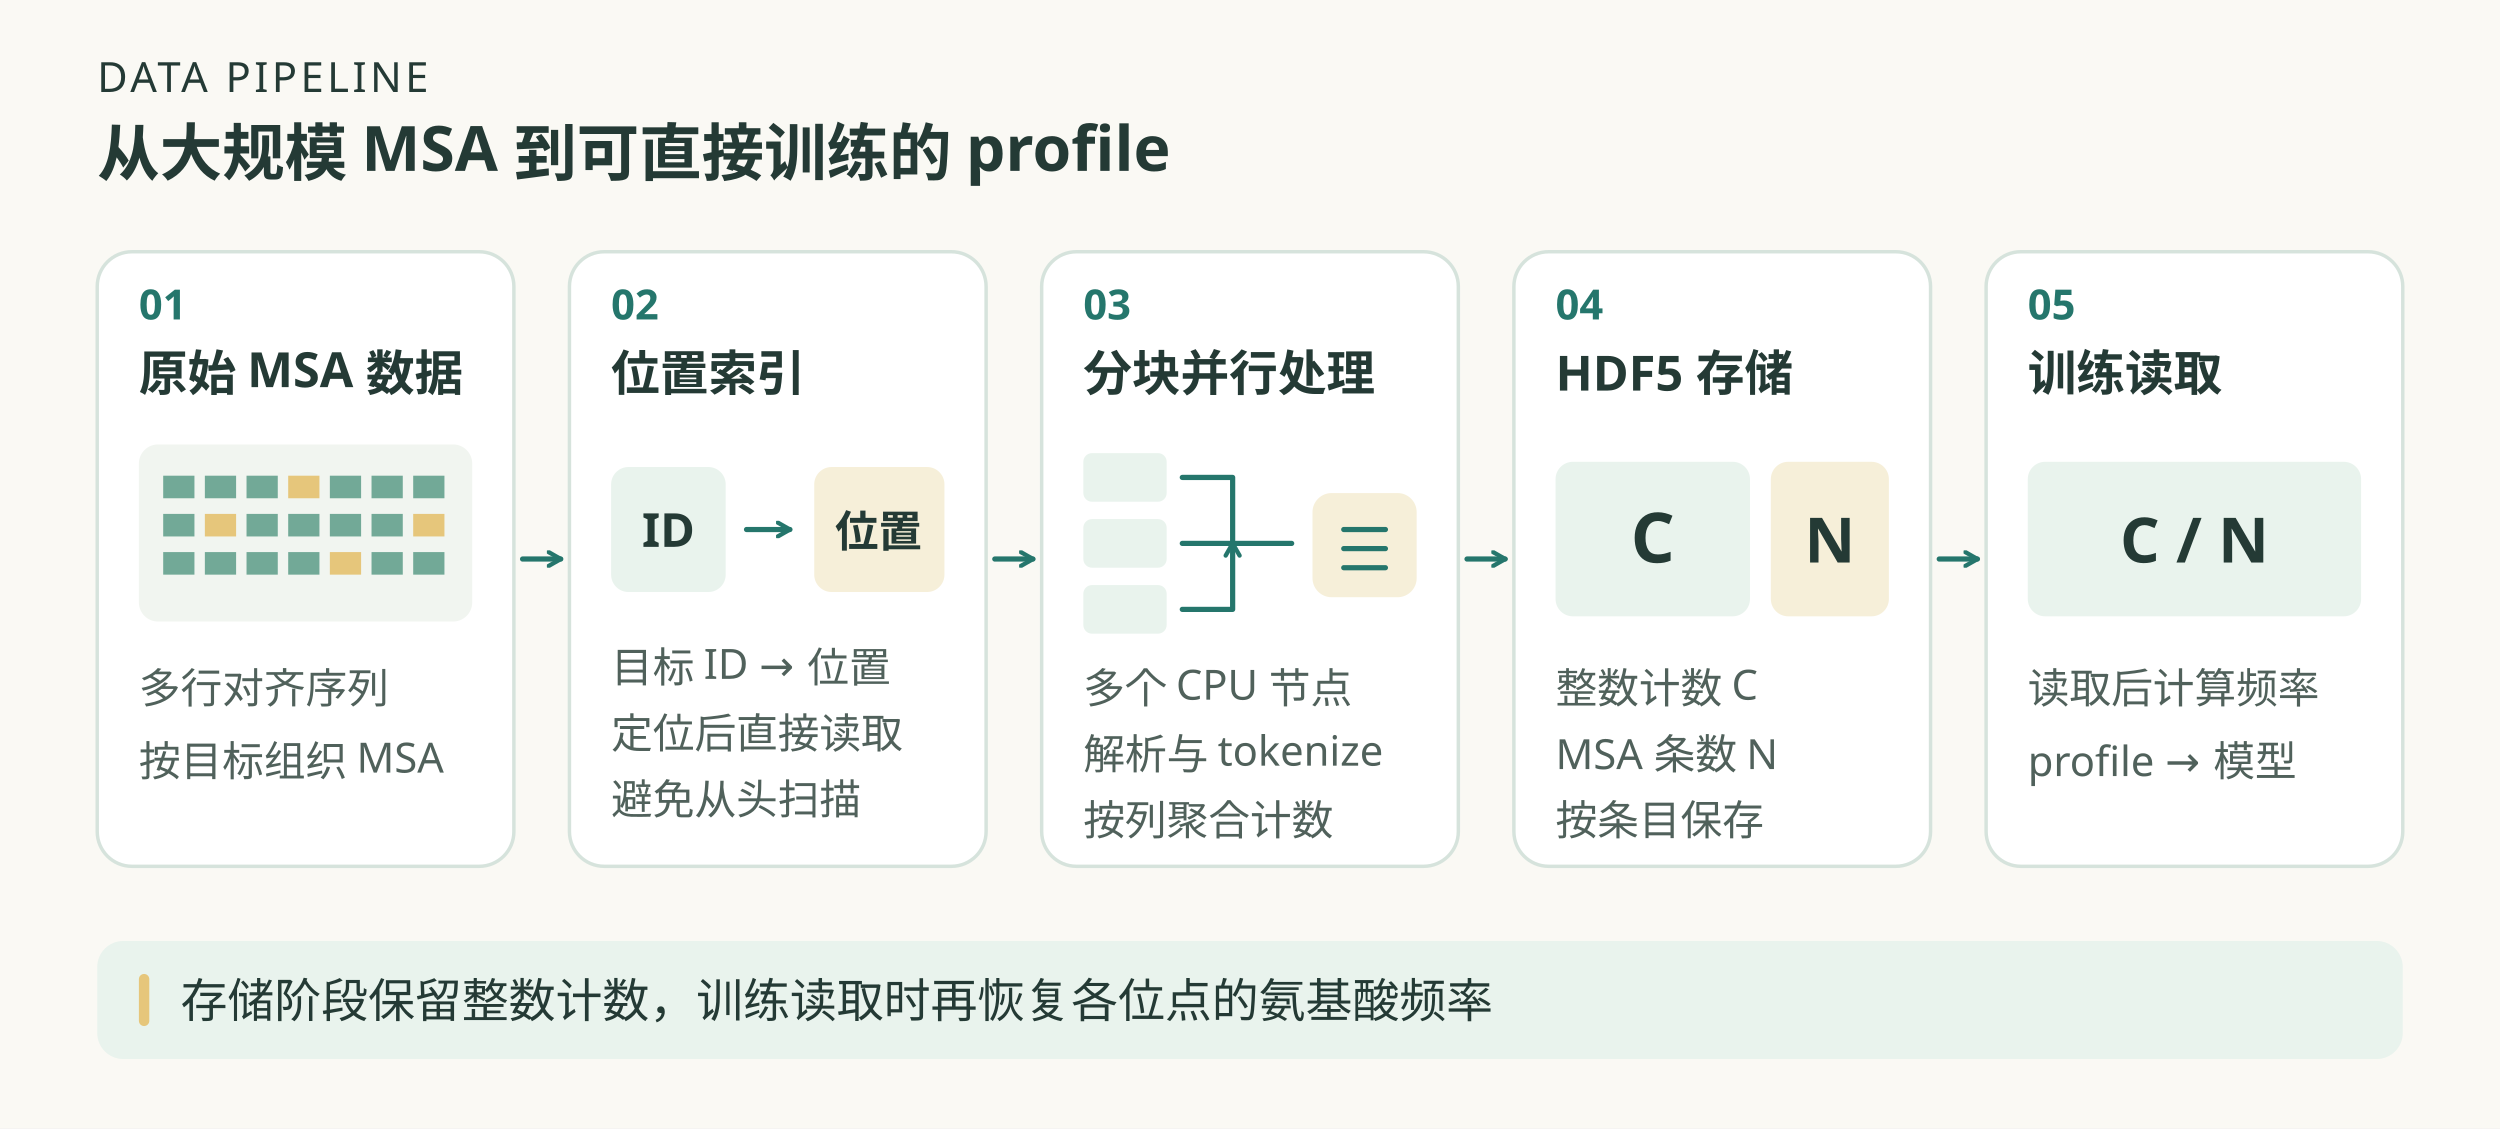
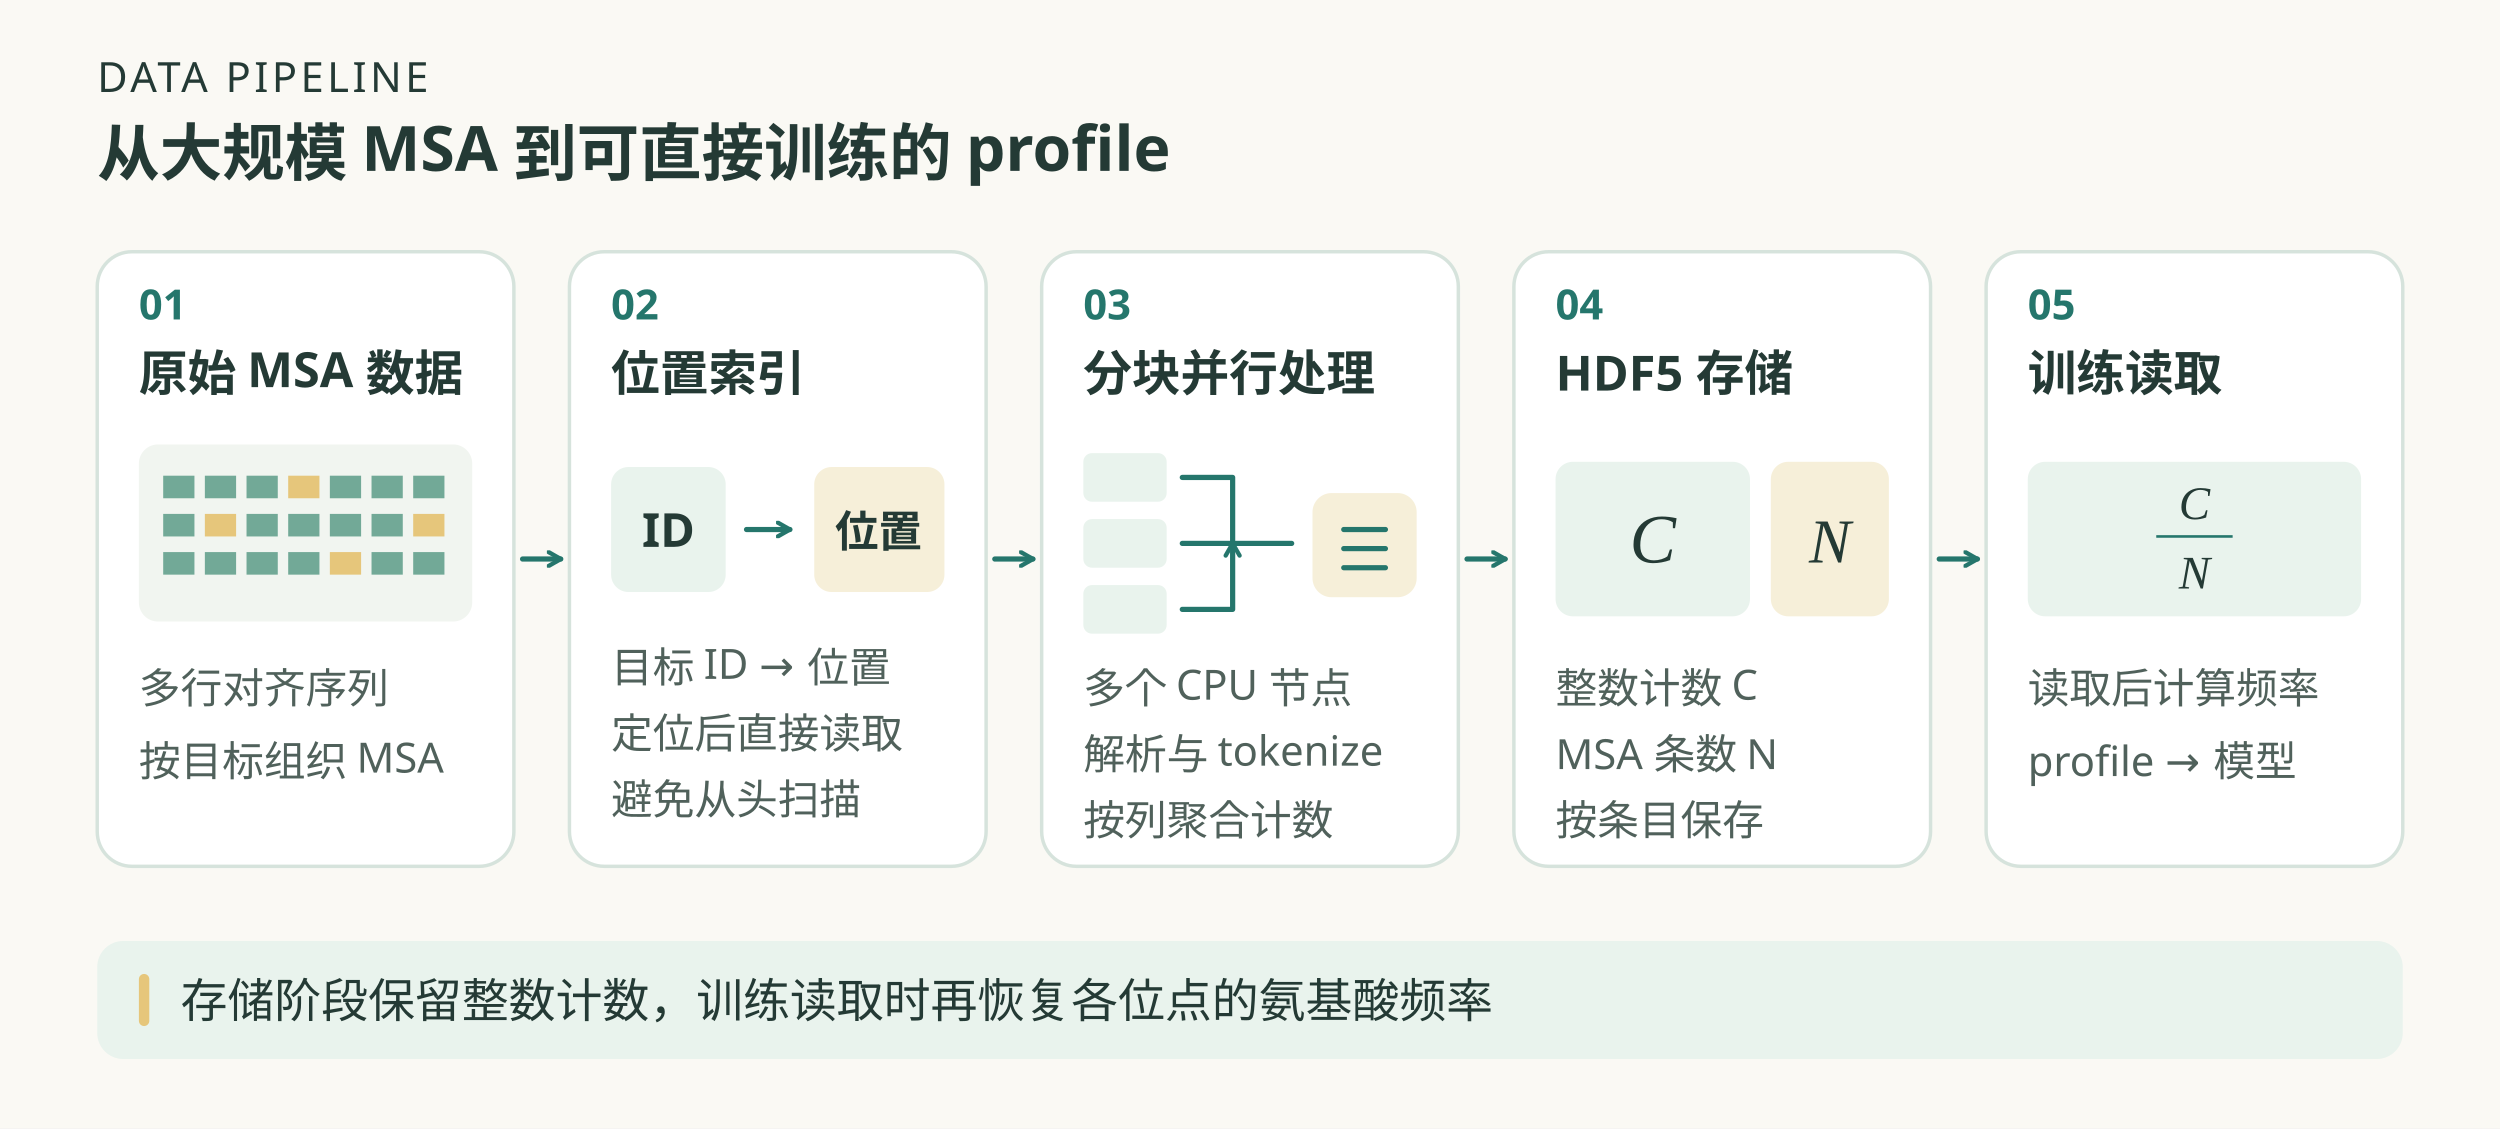
<svg xmlns="http://www.w3.org/2000/svg" width="1440" height="650" viewBox="0 0 1440 650" role="img" aria-labelledby="title desc">
  <defs>
    <marker id="arrow" markerWidth="10" markerHeight="10" refX="8" refY="5" orient="auto" markerUnits="userSpaceOnUse">
      <path d="M1 1 L8 5 L1 9" fill="none" stroke="#25766c" stroke-width="2.5" stroke-linecap="round" stroke-linejoin="round" />
    </marker>
    <style>
      text{font-family:"Microsoft YaHei","PingFang SC","Noto Sans SC",sans-serif;fill:#243a35}
      .card{fill:#fff;stroke:#d6e3dc;stroke-width:2}
      .step{font-size:24px;font-weight:700;fill:#25766c}
      .heading{font-size:28px;font-weight:700}
      .body{font-size:24px;fill:#50615b}
      .line{fill:none;stroke:#25766c;stroke-width:3;stroke-linecap:round;stroke-linejoin:round}
      .soft{fill:#e9f3ed}
      .gold{fill:#e6c67b}
+       .math{font-family:"Cambria Math","Times New Roman",serif;font-style:italic;font-weight:400}
    </style>
  </defs>
  <rect width="1440" height="650" fill="#faf9f4" />
  <text x="56" y="53" font-size="24" letter-spacing="2" fill="#25766c">DATA PIPELINE</text>
  <text x="56" y="101" font-size="36" font-weight="700">从大规模 MSA 到可直接训练的 profile</text>
  <rect class="card" x="56" y="145" width="240" height="354" rx="20" />
  <text class="step" x="80" y="184">01</text>
  <text class="heading" x="80" y="225">原始 MSA 数据</text>
  <g aria-hidden="true">
    <rect x="80" y="256" width="192" height="102" rx="11" fill="#f1f5f0" />
    <g fill="#72a997">
      <path d="M94 274h18v13H94z M118 274h18v13h-18z M142 274h18v13h-18z M190 274h18v13h-18z M214 274h18v13h-18z M238 274h18v13h-18z" />
      <path d="M94 296h18v13H94z M142 296h18v13h-18z M166 296h18v13h-18z M190 296h18v13h-18z M214 296h18v13h-18z" />
      <path d="M94 318h18v13H94z M118 318h18v13h-18z M142 318h18v13h-18z M166 318h18v13h-18z M214 318h18v13h-18z M238 318h18v13h-18z" />
    </g>
    <path d="M166 274h18v13h-18z M118 296h18v13h-18z M238 296h18v13h-18z M190 318h18v13h-18z" fill="#e6c67b" />
  </g>
  <text class="body" x="80" y="405">多行对齐序列</text>
  <text class="body" x="80" y="447">按目标组织 MSA</text>
  <path class="line" d="M301 322 H323" marker-end="url(#arrow)" />
  <rect class="card" x="328" y="145" width="240" height="354" rx="20" />
  <text class="step" x="352" y="184">02</text>
  <text class="heading" x="352" y="225">位置索引</text>
  <g aria-hidden="true">
    <rect class="soft" x="352" y="269" width="66" height="72" rx="10" />
    <text x="385" y="315" text-anchor="middle" font-size="27" font-weight="700" fill="#25766c">ID</text>
    <path class="line" d="M430 305 H455" marker-end="url(#arrow)" />
    <rect x="469" y="269" width="75" height="72" rx="10" fill="#f6efd9" />
    <text x="506" y="315" text-anchor="middle" font-size="25" font-weight="700">位置</text>
  </g>
  <text class="body" x="352" y="393">目标 ID → 位置</text>
  <text class="body" x="352" y="431">定位后直接读取</text>
  <text class="body" x="352" y="469">避免从头扫描</text>
  <path class="line" d="M573 322 H595" marker-end="url(#arrow)" />
  <rect class="card" x="600" y="145" width="240" height="354" rx="20" />
  <text class="step" x="624" y="184">03</text>
  <text class="heading" x="624" y="225">分块并行处理</text>
  <g aria-hidden="true">
    <rect class="soft" x="624" y="261" width="48" height="28" rx="5" />
    <rect class="soft" x="624" y="299" width="48" height="28" rx="5" />
    <rect class="soft" x="624" y="337" width="48" height="28" rx="5" />
    <path class="line" d="M681 275 H710 V313 H744 M681 313 H744 M681 351 H710 V313" marker-end="url(#arrow)" />
    <rect x="756" y="284" width="60" height="60" rx="11" fill="#f6efd9" />
    <path class="line" d="M774 305 H798 M774 316 H798 M774 327 H798" />
  </g>
  <text class="body" x="624" y="405">多个 CPU 节点</text>
  <text class="body" x="624" y="443">解析与 tokenize</text>
  <text class="body" x="624" y="481">按列聚合计数</text>
  <path class="line" d="M845 322 H867" marker-end="url(#arrow)" />
  <rect class="card" x="872" y="145" width="240" height="354" rx="20" />
  <text class="step" x="896" y="184">04</text>
  <text class="heading" x="896" y="225">HDF5 存储</text>
  <g aria-hidden="true">
    <rect class="soft" x="896" y="266" width="112" height="89" rx="10" />
-     <text x="952" y="324" text-anchor="middle" font-size="40" font-weight="700" fill="#25766c">C</text>
+     <text class="math" x="952" y="324" text-anchor="middle" font-size="40" font-weight="700" fill="#25766c">C</text>
    <rect x="1020" y="266" width="68" height="89" rx="10" fill="#f6efd9" />
-     <text x="1054" y="324" text-anchor="middle" font-size="36" font-weight="700">N</text>
+     <text class="math" x="1054" y="324" text-anchor="middle" font-size="36" font-weight="700">N</text>
  </g>
  <text class="body" x="896" y="405">整数计数 C</text>
  <text class="body" x="896" y="443">MSA 条数 N</text>
  <text class="body" x="896" y="481">按条目保存</text>
  <path class="line" d="M1117 322 H1139" marker-end="url(#arrow)" />
  <rect class="card" x="1144" y="145" width="240" height="354" rx="20" />
  <text class="step" x="1168" y="184">05</text>
  <text class="heading" x="1168" y="225">训练读取</text>
  <g aria-hidden="true">
    <rect class="soft" x="1168" y="266" width="192" height="89" rx="10" />
-     <text x="1264" y="324" text-anchor="middle" font-size="36" font-weight="700" fill="#25766c">C / N</text>
+     <g role="img" aria-label="C divided by N">
+       <text class="math" x="1264" y="299" text-anchor="middle" font-size="27">C</text>
+       <path d="M1242 309 H1286" fill="none" stroke="#25766c" stroke-width="1.5" />
+       <text class="math" x="1264" y="339" text-anchor="middle" font-size="27">N</text>
+     </g>
  </g>
  <text class="body" x="1168" y="405">读取后计算频率</text>
  <text class="body" x="1168" y="447">profile → 模型</text>
  <rect x="56" y="542" width="1328" height="68" rx="15" fill="#e9f3ed" />
  <rect x="80" y="561" width="6" height="30" rx="3" fill="#e6c67b" />
  <text x="104" y="586" font-size="27" fill="#25766c">存储阶段保留整数计数，训练读取时再恢复各位点的氨基酸频率</text>
</svg>
